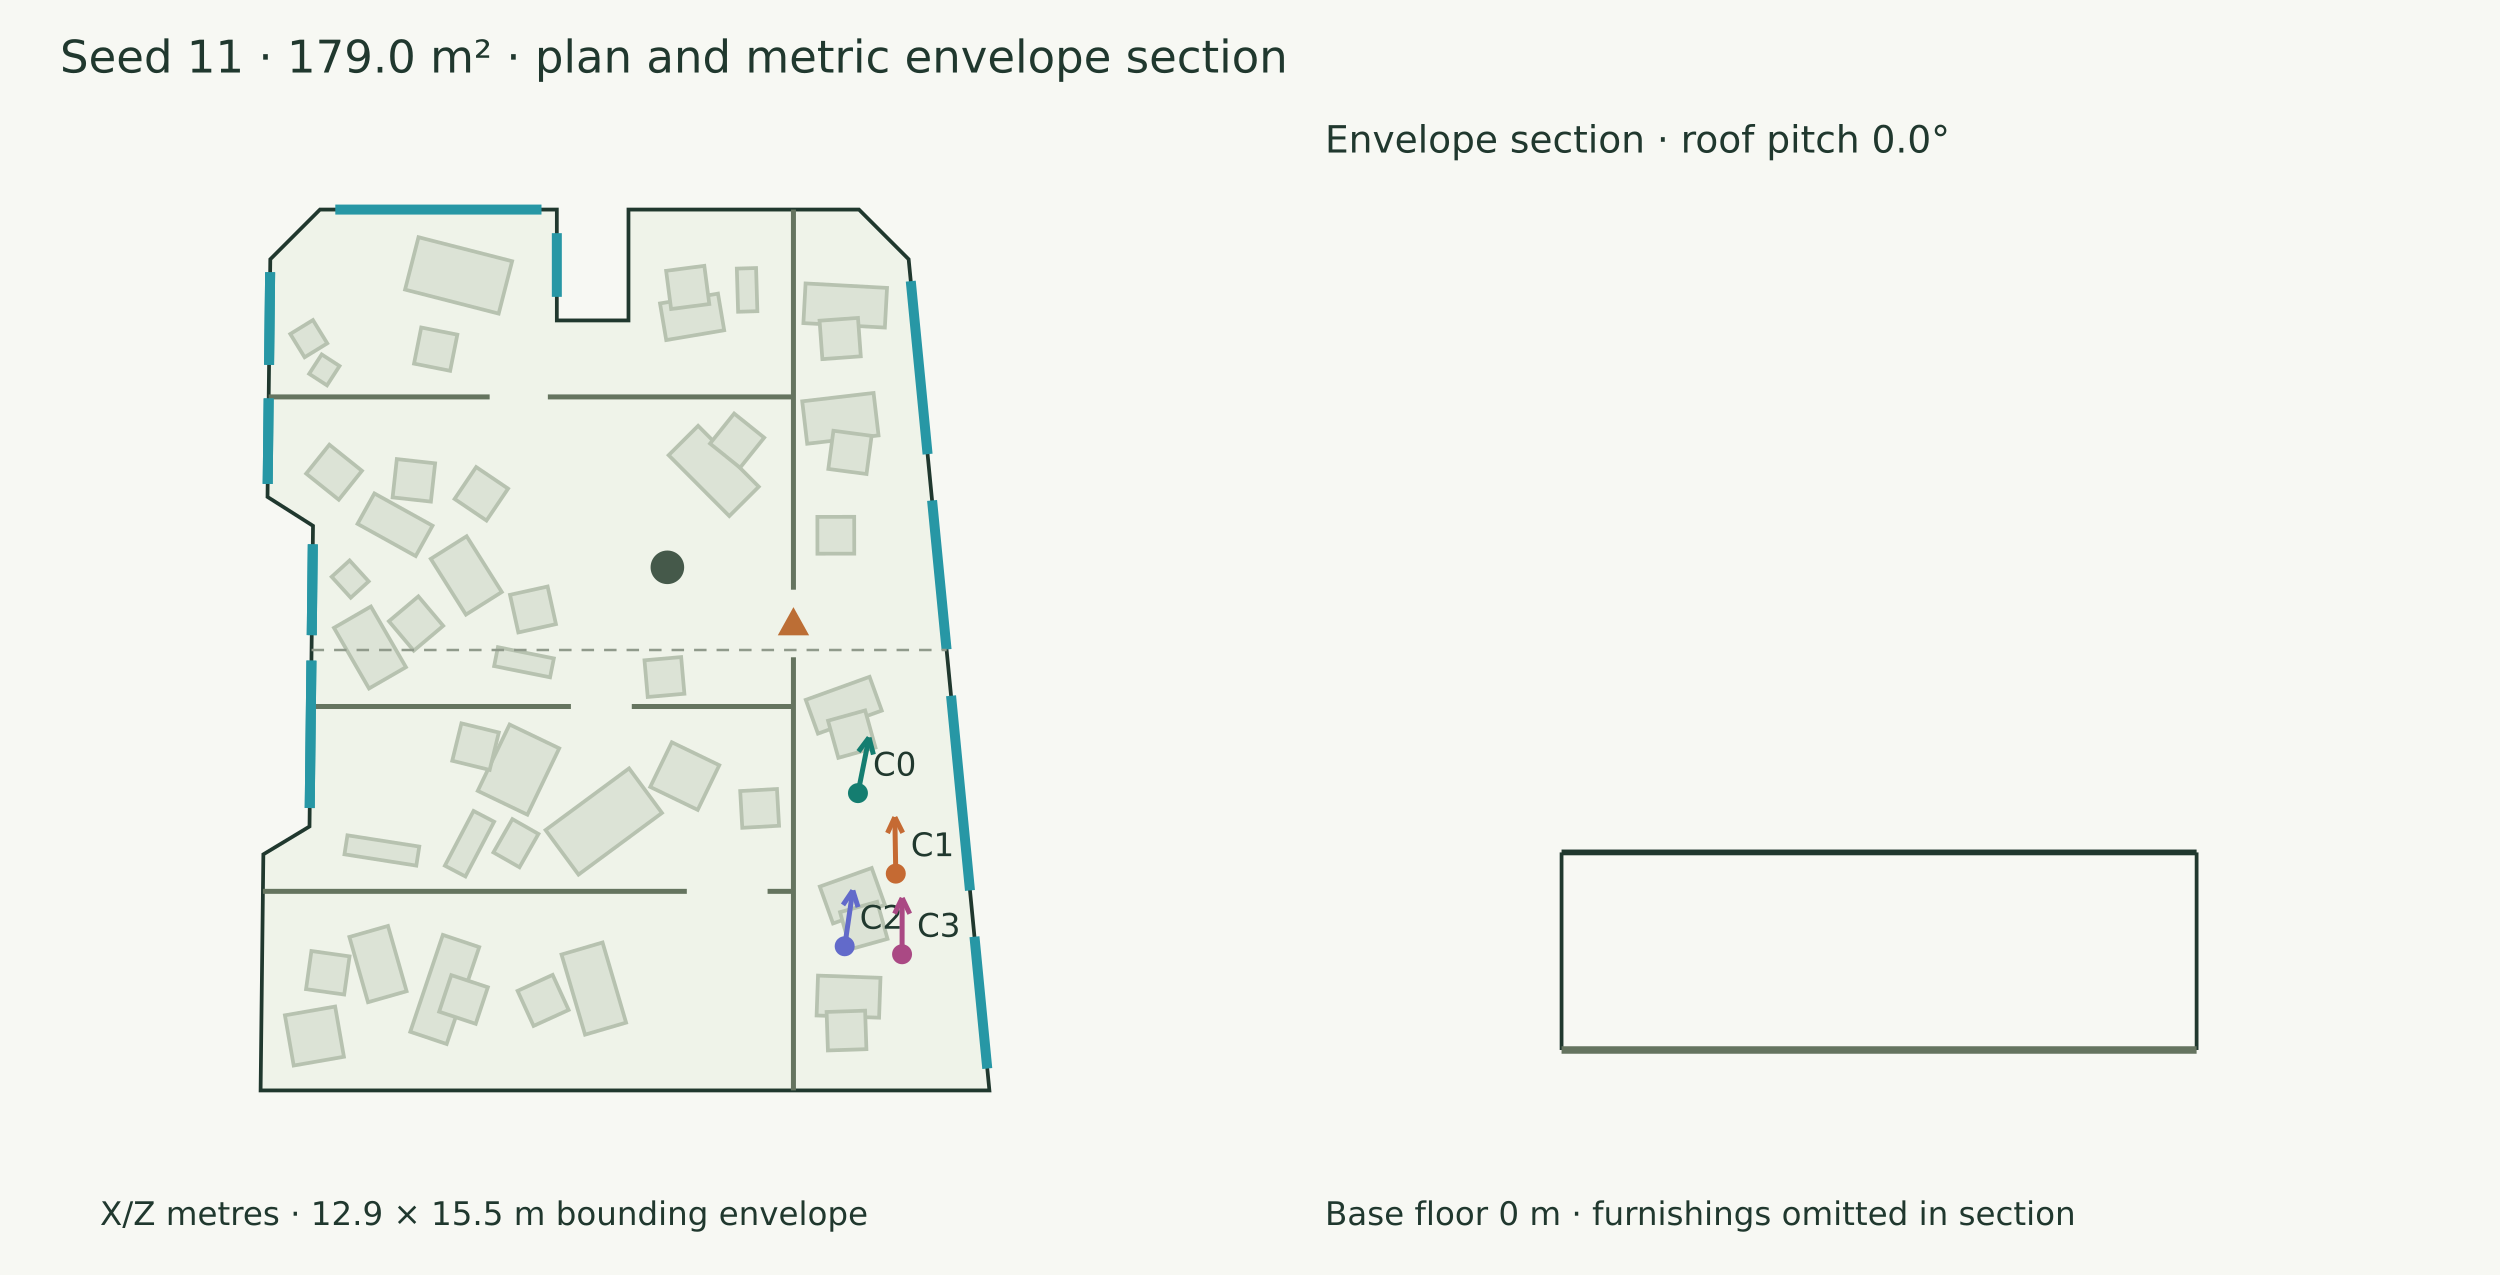
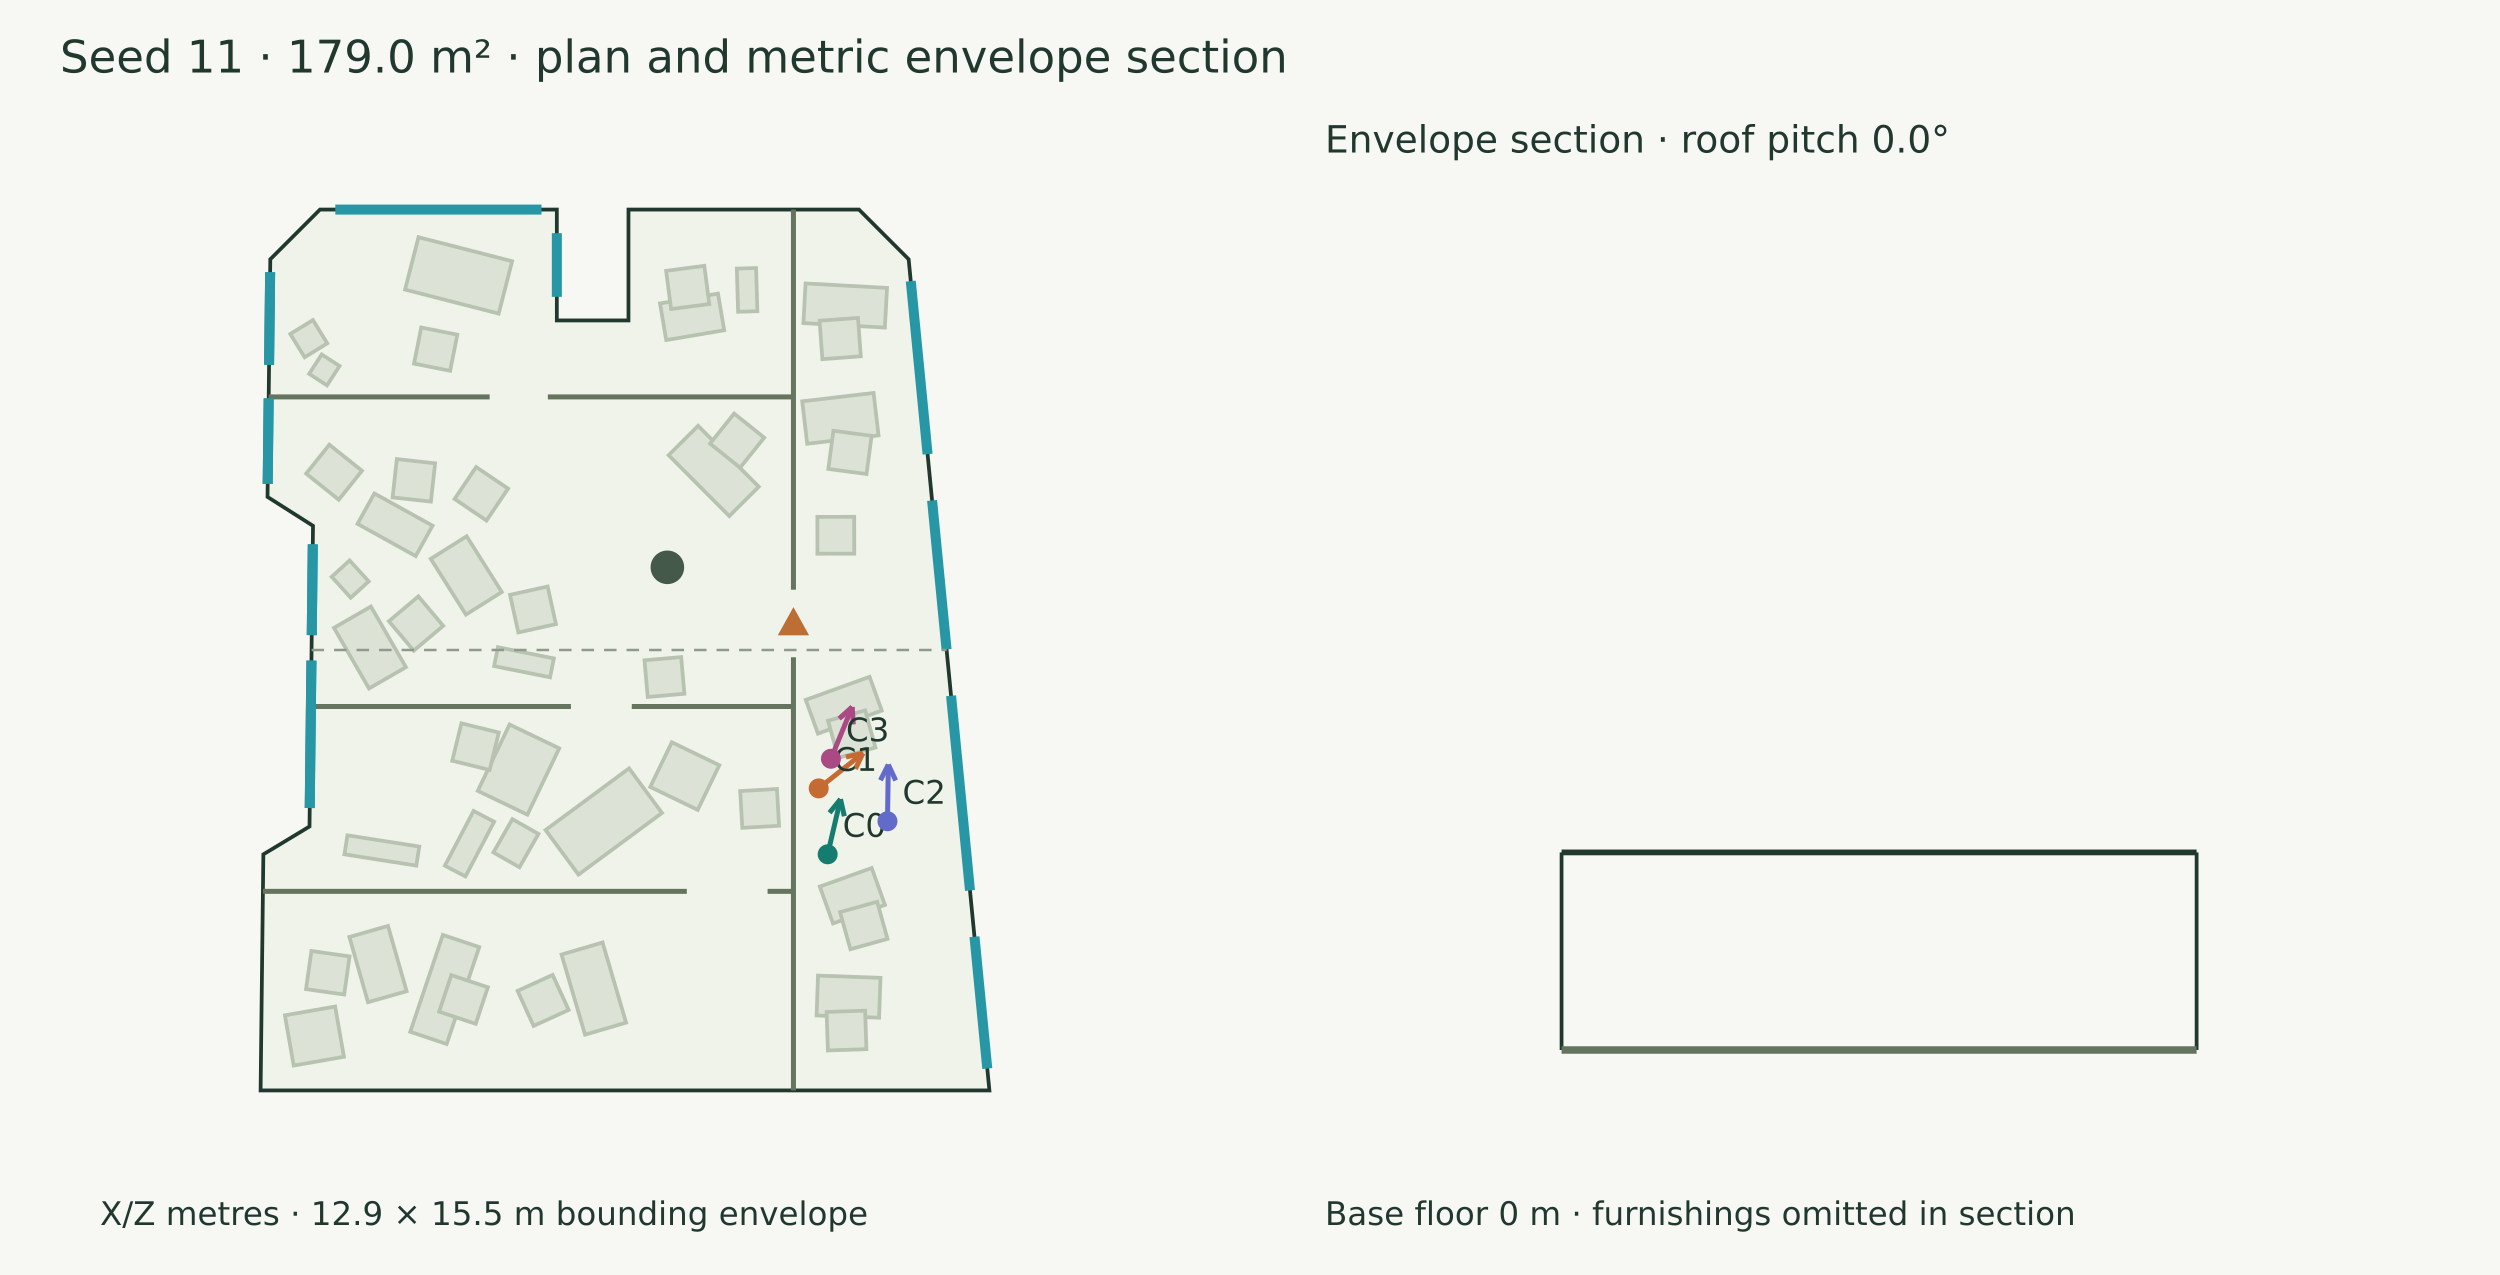
<svg xmlns="http://www.w3.org/2000/svg" width="1000" height="510" viewBox="0 0 1000 510">
  <rect width="100%" height="100%" fill="#f7f8f3" />
  <g font-family="DejaVu Sans" fill="#20382e">
    <text x="24.000" y="29.000" font-size="18">Seed 11 · 179.0 m² · plan and metric envelope section</text>
    <polygon points="127.987,83.830 222.733,83.830 222.733,128.174 251.391,128.174 251.391,83.830 343.587,83.830 363.456,103.698 395.761,436.170 104.239,436.170 105.341,341.738 123.800,330.600 125.204,210.339 107.009,198.773 108.119,103.698" fill="#eff3e9" stroke="#20382e" stroke-width="1.5" />
    <polygon points="289.676,132.094 266.495,136.031 264.006,121.377 287.187,117.440" fill="#dce3d6" stroke="#b7c2b0" stroke-width="1.5" />
    <polygon points="283.721,121.612 268.442,123.606 266.448,108.327 281.727,106.332" fill="#dce3d6" stroke="#b7c2b0" stroke-width="1.5" />
    <polygon points="199.467,125.445 162.023,115.839 167.399,94.884 204.843,104.490" fill="#dce3d6" stroke="#b7c2b0" stroke-width="1.5" />
    <polygon points="295.243,124.705 294.731,107.441 302.432,107.213 302.944,124.476" fill="#dce3d6" stroke="#b7c2b0" stroke-width="1.5" />
    <polygon points="180.059,148.323 165.613,145.447 168.490,131.001 182.935,133.878" fill="#dce3d6" stroke="#b7c2b0" stroke-width="1.5" />
    <polygon points="327.923,354.630 348.681,347.195 353.967,361.953 333.209,369.388" fill="#dce3d6" stroke="#b7c2b0" stroke-width="1.5" />
    <polygon points="336.014,364.852 350.854,360.703 355.002,375.543 340.163,379.692" fill="#dce3d6" stroke="#b7c2b0" stroke-width="1.5" />
    <polygon points="320.892,160.531 349.427,157.186 351.416,174.152 322.881,177.497" fill="#dce3d6" stroke="#b7c2b0" stroke-width="1.5" />
    <polygon points="333.367,172.303 348.641,174.338 346.606,189.612 331.332,187.577" fill="#dce3d6" stroke="#b7c2b0" stroke-width="1.5" />
    <polygon points="322.306,279.939 347.830,270.726 352.705,284.231 327.181,293.444" fill="#dce3d6" stroke="#b7c2b0" stroke-width="1.5" />
    <polygon points="331.211,288.287 346.057,284.160 350.183,299.006 335.337,303.133" fill="#dce3d6" stroke="#b7c2b0" stroke-width="1.5" />
    <polygon points="327.201,390.240 352.194,391.123 351.630,407.073 326.638,406.190" fill="#dce3d6" stroke="#b7c2b0" stroke-width="1.5" />
    <polygon points="330.641,404.781 346.041,404.256 346.566,419.656 331.166,420.181" fill="#dce3d6" stroke="#b7c2b0" stroke-width="1.5" />
    <polygon points="322.227,113.377 354.812,115.163 353.942,131.028 321.357,129.242" fill="#dce3d6" stroke="#b7c2b0" stroke-width="1.5" />
    <polygon points="327.823,128.281 343.191,127.159 344.313,142.527 328.945,143.649" fill="#dce3d6" stroke="#b7c2b0" stroke-width="1.5" />
    <polygon points="341.679,206.730 341.701,221.459 326.972,221.481 326.950,206.752" fill="#dce3d6" stroke="#b7c2b0" stroke-width="1.5" />
    <polygon points="164.111,412.719 177.140,373.958 191.688,378.848 178.659,417.610" fill="#dce3d6" stroke="#b7c2b0" stroke-width="1.5" />
    <polygon points="175.657,404.681 180.515,390.058 195.138,394.916 190.280,409.539" fill="#dce3d6" stroke="#b7c2b0" stroke-width="1.5" />
    <polygon points="241.017,376.989 250.433,409.044 234.023,413.864 224.607,381.810" fill="#dce3d6" stroke="#b7c2b0" stroke-width="1.5" />
    <polygon points="221.055,389.952 227.451,403.971 213.433,410.367 207.036,396.349" fill="#dce3d6" stroke="#b7c2b0" stroke-width="1.5" />
    <polygon points="155.196,370.375 162.642,396.482 147.203,400.885 139.757,374.778" fill="#dce3d6" stroke="#b7c2b0" stroke-width="1.5" />
    <polygon points="124.567,380.406 139.825,382.557 137.674,397.815 122.416,395.664" fill="#dce3d6" stroke="#b7c2b0" stroke-width="1.5" />
    <polygon points="186.372,245.846 172.305,223.538 186.647,214.495 200.714,236.802" fill="#dce3d6" stroke="#b7c2b0" stroke-width="1.5" />
    <polygon points="207.330,252.977 203.999,237.932 219.044,234.601 222.375,249.645" fill="#dce3d6" stroke="#b7c2b0" stroke-width="1.5" />
    <polygon points="194.594,208.217 181.831,199.583 190.464,186.820 203.227,195.453" fill="#dce3d6" stroke="#b7c2b0" stroke-width="1.5" />
    <polygon points="291.721,206.428 267.459,182.077 279.244,170.335 303.506,194.686" fill="#dce3d6" stroke="#b7c2b0" stroke-width="1.5" />
    <polygon points="296.030,187.080 284.014,177.434 293.661,165.418 305.677,175.064" fill="#dce3d6" stroke="#b7c2b0" stroke-width="1.5" />
    <polygon points="166.267,222.435 143.016,209.535 149.760,197.379 173.011,210.279" fill="#dce3d6" stroke="#b7c2b0" stroke-width="1.5" />
    <polygon points="172.359,200.644 157.042,198.957 158.729,183.641 174.045,185.328" fill="#dce3d6" stroke="#b7c2b0" stroke-width="1.5" />
    <polygon points="147.602,275.396 133.586,251.135 148.357,242.601 162.373,266.862" fill="#dce3d6" stroke="#b7c2b0" stroke-width="1.5" />
    <polygon points="165.499,260.263 155.563,248.485 167.341,238.549 177.277,250.327" fill="#dce3d6" stroke="#b7c2b0" stroke-width="1.5" />
    <polygon points="273.760,277.499 259.088,278.794 257.793,264.122 272.465,262.827" fill="#dce3d6" stroke="#b7c2b0" stroke-width="1.5" />
    <polygon points="220.024,270.929 197.650,266.444 199.165,258.889 221.538,263.375" fill="#dce3d6" stroke="#b7c2b0" stroke-width="1.5" />
    <polygon points="223.682,299.339 210.949,325.873 191.098,316.347 203.830,289.813" fill="#dce3d6" stroke="#b7c2b0" stroke-width="1.5" />
    <polygon points="199.532,293.008 195.864,307.974 180.898,304.305 184.567,289.339" fill="#dce3d6" stroke="#b7c2b0" stroke-width="1.5" />
    <polygon points="264.788,325.172 231.399,349.839 218.233,332.017 251.623,307.351" fill="#dce3d6" stroke="#b7c2b0" stroke-width="1.5" />
    <polygon points="296.914,331.126 296.081,316.421 310.787,315.588 311.620,330.294" fill="#dce3d6" stroke="#b7c2b0" stroke-width="1.5" />
    <polygon points="166.518,346.247 137.783,341.737 138.978,334.126 167.712,338.636" fill="#dce3d6" stroke="#b7c2b0" stroke-width="1.5" />
    <polygon points="113.966,406.126 134.056,402.616 137.566,422.706 117.476,426.216" fill="#dce3d6" stroke="#b7c2b0" stroke-width="1.5" />
    <polygon points="135.503,199.892 122.469,189.447 131.744,177.874 144.777,188.319" fill="#dce3d6" stroke="#b7c2b0" stroke-width="1.5" />
    <polygon points="215.375,333.585 207.783,346.906 197.364,340.969 204.956,327.647" fill="#dce3d6" stroke="#b7c2b0" stroke-width="1.5" />
    <polygon points="197.648,328.692 186.172,350.588 177.943,346.275 189.418,324.379" fill="#dce3d6" stroke="#b7c2b0" stroke-width="1.5" />
    <polygon points="140.298,239.089 132.667,230.717 139.839,224.180 147.470,232.552" fill="#dce3d6" stroke="#b7c2b0" stroke-width="1.5" />
    <polygon points="121.840,142.907 116.113,133.594 125.174,128.021 130.901,137.334" fill="#dce3d6" stroke="#b7c2b0" stroke-width="1.5" />
    <polygon points="123.662,149.531 128.676,141.778 135.812,146.393 130.797,154.146" fill="#dce3d6" stroke="#b7c2b0" stroke-width="1.5" />
    <polygon points="279.083,323.953 260.096,314.779 268.727,296.915 287.714,306.089" fill="#dce3d6" stroke="#b7c2b0" stroke-width="1.5" />
    <circle cx="266.949" cy="226.928" r="6.716" fill="#45594a" />
    <path d="M317.377,83.830 L317.377,235.881" stroke="#65745f" stroke-width="2" fill="none" />
    <path d="M317.377,262.911 L317.377,436.170" stroke="#65745f" stroke-width="2" fill="none" />
    <polygon points="317.377,244.396 312.377,253.396 322.377,253.396" fill="#bc6e35" stroke="#bc6e35" stroke-width="1.5" />
    <path d="M105.168,356.539 L274.729,356.539" stroke="#65745f" stroke-width="2" fill="none" />
    <path d="M307.030,356.539 L317.377,356.539" stroke="#65745f" stroke-width="2" fill="none" />
    <path d="M107.476,158.765 L195.861,158.765" stroke="#65745f" stroke-width="2" fill="none" />
    <path d="M219.142,158.765 L317.377,158.765" stroke="#65745f" stroke-width="2" fill="none" />
    <path d="M124.360,282.602 L228.363,282.602" stroke="#65745f" stroke-width="2" fill="none" />
    <path d="M252.716,282.602 L317.377,282.602" stroke="#65745f" stroke-width="2" fill="none" />
    <path d="M134.121,83.830 L216.599,83.830" stroke="#2797a5" stroke-width="4" fill="none" />
    <path d="M222.733,93.263 L222.733,118.741" stroke="#2797a5" stroke-width="4" fill="none" />
    <path d="M364.307,112.457 L371.031,181.664" stroke="#2797a5" stroke-width="4" fill="none" />
    <path d="M372.830,200.173 L378.623,259.789" stroke="#2797a5" stroke-width="4" fill="none" />
    <path d="M380.421,278.298 L387.989,356.182" stroke="#2797a5" stroke-width="4" fill="none" />
    <path d="M389.787,374.690 L394.910,427.411" stroke="#2797a5" stroke-width="4" fill="none" />
    <path d="M123.886,323.205 L124.574,264.243" stroke="#2797a5" stroke-width="4" fill="none" />
    <path d="M123.886,323.205 L124.574,264.243" stroke="#2797a5" stroke-width="4" fill="none" />
    <path d="M124.693,254.058 L125.117,217.734" stroke="#2797a5" stroke-width="4" fill="none" />
    <path d="M124.693,254.058 L125.117,217.734" stroke="#2797a5" stroke-width="4" fill="none" />
    <path d="M107.070,193.572 L107.469,159.377" stroke="#2797a5" stroke-width="4" fill="none" />
    <path d="M107.070,193.572 L107.469,159.377" stroke="#2797a5" stroke-width="4" fill="none" />
    <path d="M107.626,145.946 L108.058,108.899" stroke="#2797a5" stroke-width="4" fill="none" />
    <path d="M107.626,145.946 L108.058,108.899" stroke="#2797a5" stroke-width="4" fill="none" />
-     <path d="M343.179,317.252 L347.604,295.028" stroke="#147d70" stroke-width="2" fill="none" />
-     <path d="M347.604,295.028 L349.359,301.805" stroke="#147d70" stroke-width="2" fill="none" />
-     <path d="M347.604,295.028 L343.387,300.616" stroke="#147d70" stroke-width="2" fill="none" />
-     <circle cx="343.179" cy="317.252" r="4" fill="#147d70" />
-     <text x="349.179" y="310.252" font-size="13">C0</text>
-     <path d="M358.311,349.452 L357.935,326.864" stroke="#c56a33" stroke-width="2" fill="none" />
-     <path d="M357.935,326.864 L361.084,333.115" stroke="#c56a33" stroke-width="2" fill="none" />
-     <path d="M357.935,326.864 L354.996,333.217" stroke="#c56a33" stroke-width="2" fill="none" />
-     <circle cx="358.311" cy="349.452" r="4" fill="#c56a33" />
-     <text x="364.311" y="342.452" font-size="13">C1</text>
-     <path d="M337.873,378.502 L341.121,356.181" stroke="#626aca" stroke-width="2" fill="none" />
-     <path d="M341.121,356.181 L343.226,362.856" stroke="#626aca" stroke-width="2" fill="none" />
-     <path d="M341.121,356.181 L337.200,361.980" stroke="#626aca" stroke-width="2" fill="none" />
-     <circle cx="337.873" cy="378.502" r="4" fill="#626aca" />
-     <text x="343.873" y="371.502" font-size="13">C2</text>
-     <path d="M360.825,381.697 L360.868,359.191" stroke="#aa4984" stroke-width="2" fill="none" />
-     <path d="M360.868,359.191 L363.901,365.499" stroke="#aa4984" stroke-width="2" fill="none" />
-     <path d="M360.868,359.191 L357.812,365.488" stroke="#aa4984" stroke-width="2" fill="none" />
-     <circle cx="360.825" cy="381.697" r="4" fill="#aa4984" />
-     <text x="366.825" y="374.697" font-size="13">C3</text>
+     <path d="M331.069,341.723 L336.197,319.664" stroke="#147d70" stroke-width="2" fill="none" />
+     <path d="M336.197,319.664 L337.735,326.493" stroke="#147d70" stroke-width="2" fill="none" />
+     <path d="M336.197,319.664 L331.804,325.114" stroke="#147d70" stroke-width="2" fill="none" />
+     <circle cx="331.069" cy="341.723" r="4" fill="#147d70" />
+     <text x="337.069" y="334.723" font-size="13">C0</text>
+     <path d="M327.479,315.358 L345.197,301.258" stroke="#c56a33" stroke-width="2" fill="none" />
+     <path d="M345.197,301.258 L342.161,307.565" stroke="#c56a33" stroke-width="2" fill="none" />
+     <path d="M345.197,301.258 L338.369,302.800" stroke="#c56a33" stroke-width="2" fill="none" />
+     <circle cx="327.479" cy="315.358" r="4" fill="#c56a33" />
+     <text x="333.479" y="308.358" font-size="13">C1</text>
+     <path d="M354.987,328.505 L355.325,305.848" stroke="#626aca" stroke-width="2" fill="none" />
+     <path d="M355.325,305.848 L358.275,312.196" stroke="#626aca" stroke-width="2" fill="none" />
+     <path d="M355.325,305.848 L352.186,312.105" stroke="#626aca" stroke-width="2" fill="none" />
+     <circle cx="354.987" cy="328.505" r="4" fill="#626aca" />
+     <text x="360.987" y="321.505" font-size="13">C2</text>
+     <path d="M332.370,303.506 L340.883,282.767" stroke="#aa4984" stroke-width="2" fill="none" />
+     <path d="M340.883,282.767 L341.307,289.754" stroke="#aa4984" stroke-width="2" fill="none" />
+     <path d="M340.883,282.767 L335.673,287.442" stroke="#aa4984" stroke-width="2" fill="none" />
+     <circle cx="332.37" cy="303.506" r="4" fill="#aa4984" />
+     <text x="338.370" y="296.506" font-size="13">C3</text>
    <text x="40.000" y="490.000" font-size="13">X/Z metres · 12.9 × 15.5 m bounding envelope</text>
    <path d="M124.624,260.000 L378.643,260.000" stroke="#909a8b" stroke-width="1" stroke-dasharray="5 4" fill="none" />
    <path d="M624.624,340.966 L878.643,340.966" stroke="#20382e" stroke-width="2.3" fill="none" />
    <path d="M624.624,420.000 L624.624,340.966" stroke="#20382e" stroke-width="1.5" fill="none" />
    <path d="M878.643,420.000 L878.643,340.966" stroke="#20382e" stroke-width="1.5" fill="none" />
    <path d="M624.624,420.000 L878.643,420.000" stroke="#65745f" stroke-width="3" fill="none" />
    <path d="M624.624,420.000 L624.624,420.000" stroke="#8d9a85" stroke-width="1" fill="none" />
    <path d="M878.643,420.000 L878.643,420.000" stroke="#8d9a85" stroke-width="1" fill="none" />
    <text x="530.000" y="61.000" font-size="15">Envelope section · roof pitch 0.0°</text>
    <text x="530.000" y="490.000" font-size="13">Base floor 0 m · furnishings omitted in section</text>
  </g>
</svg>
